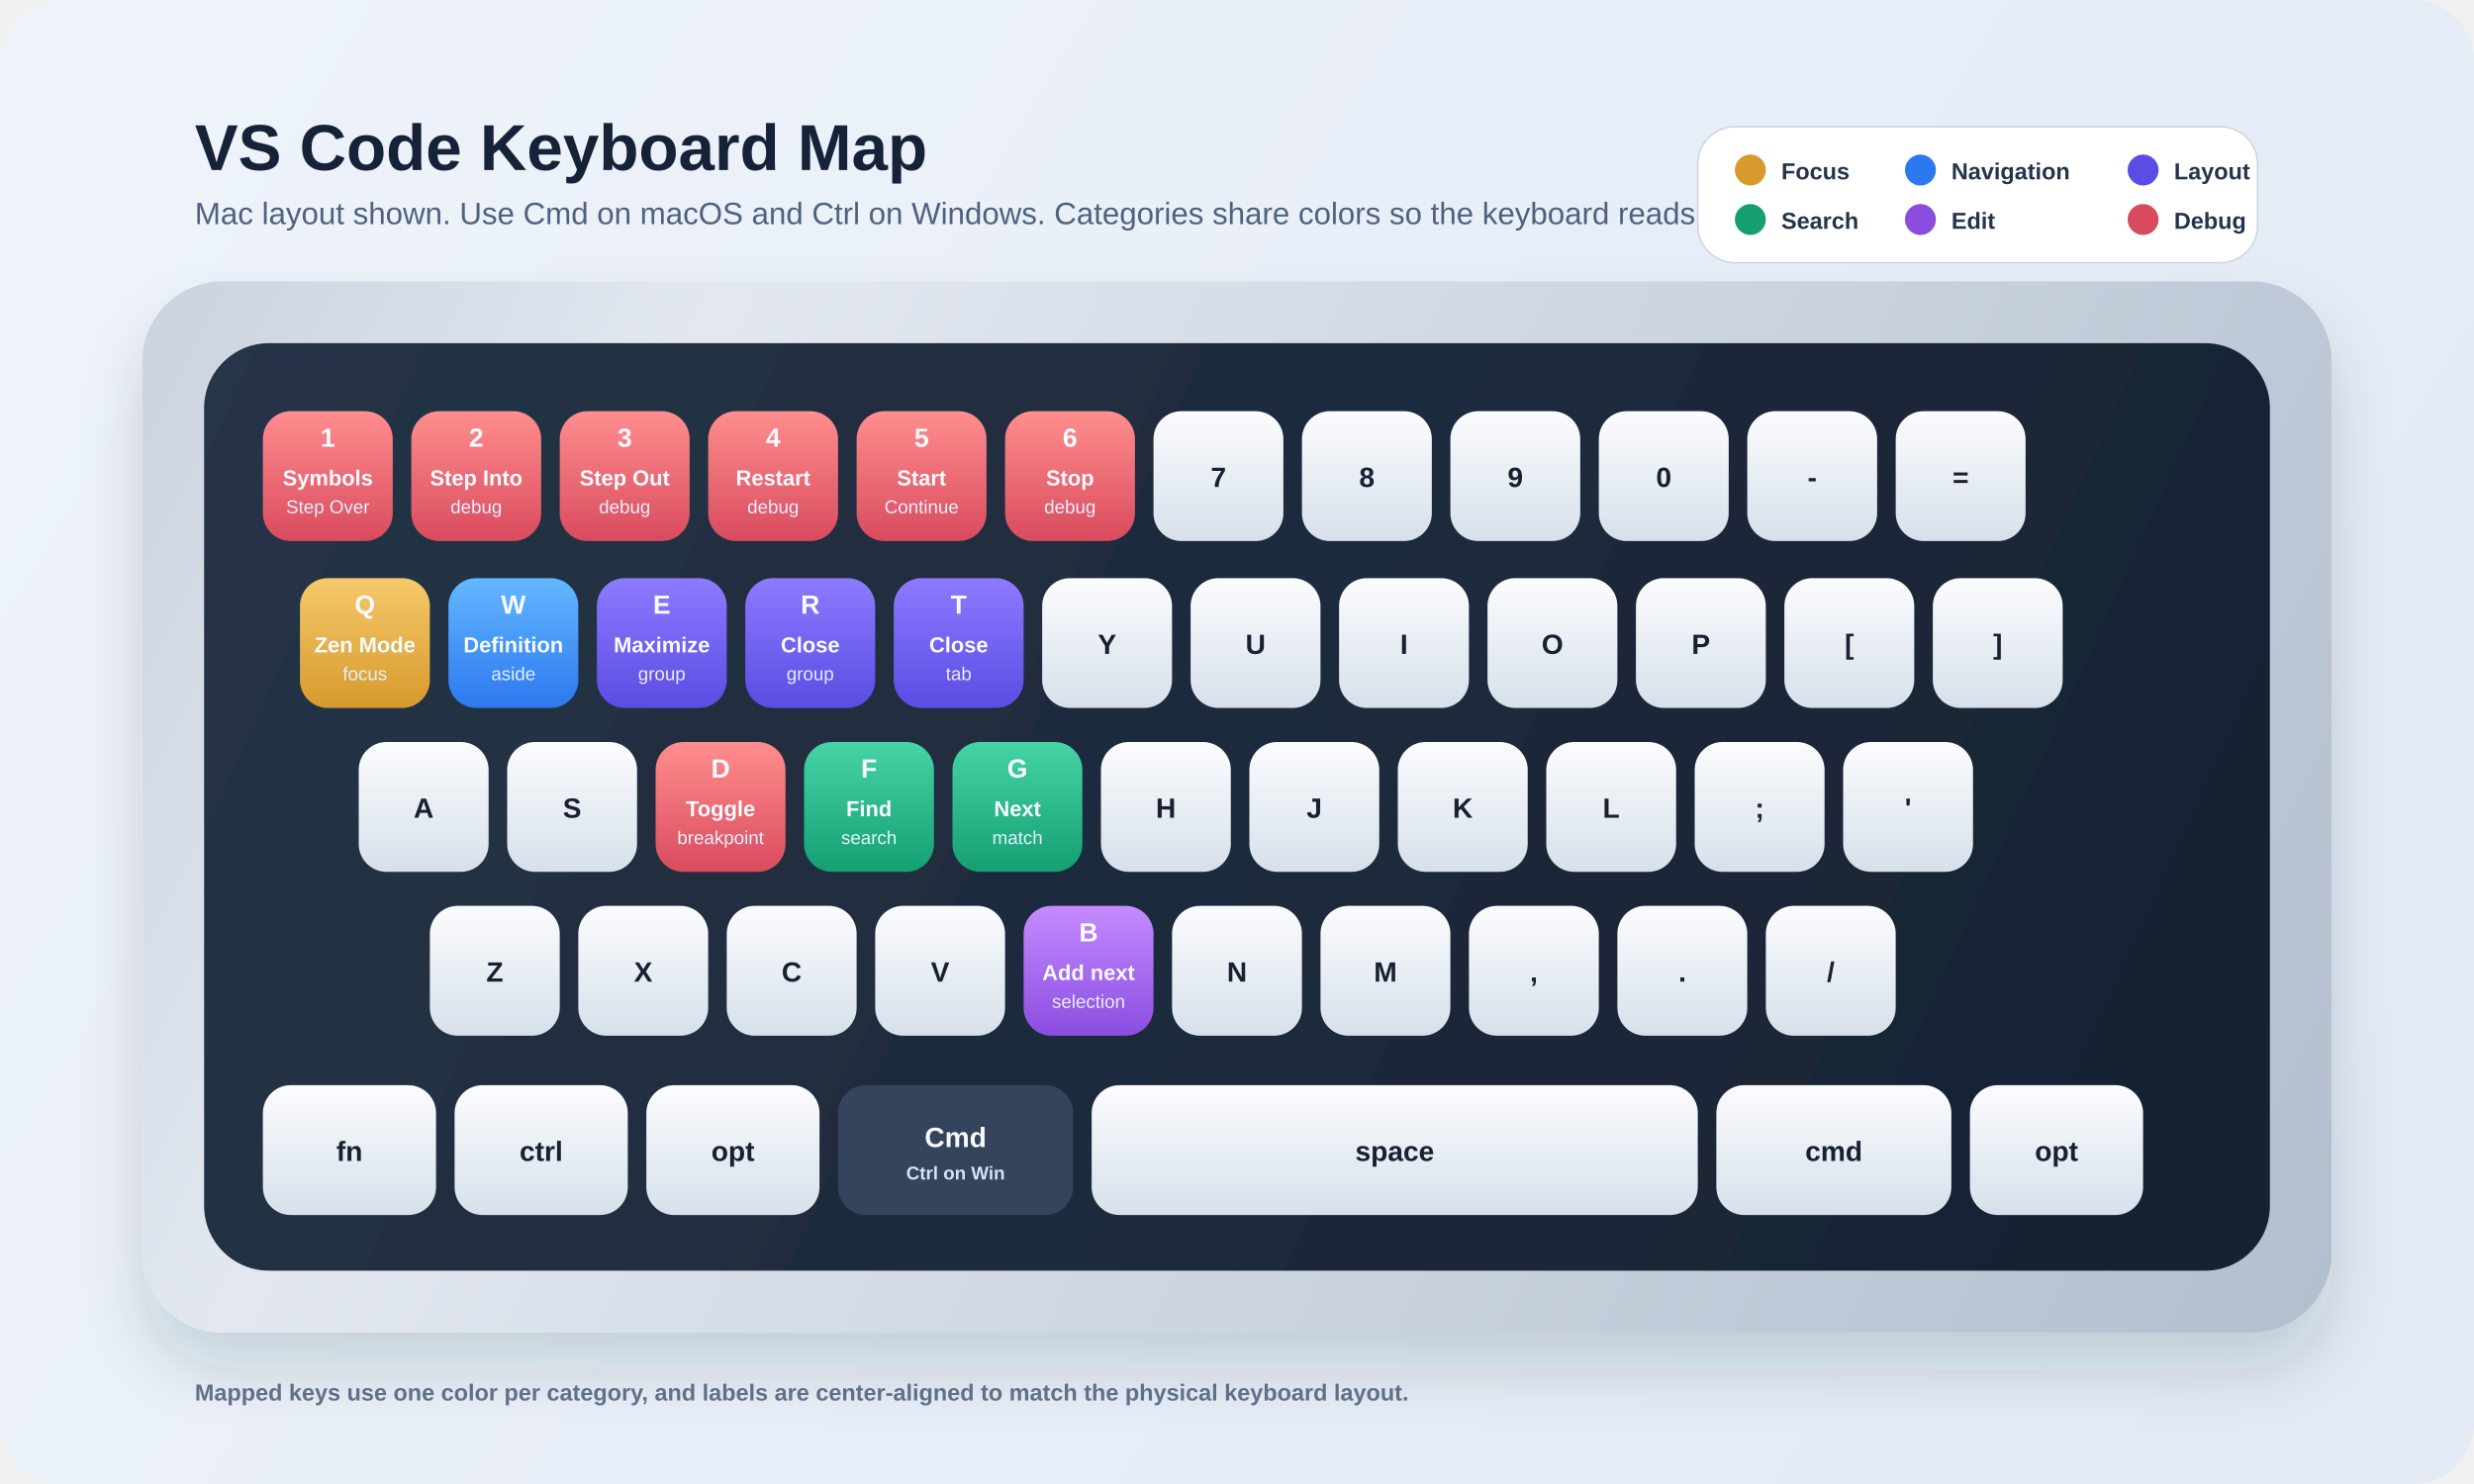
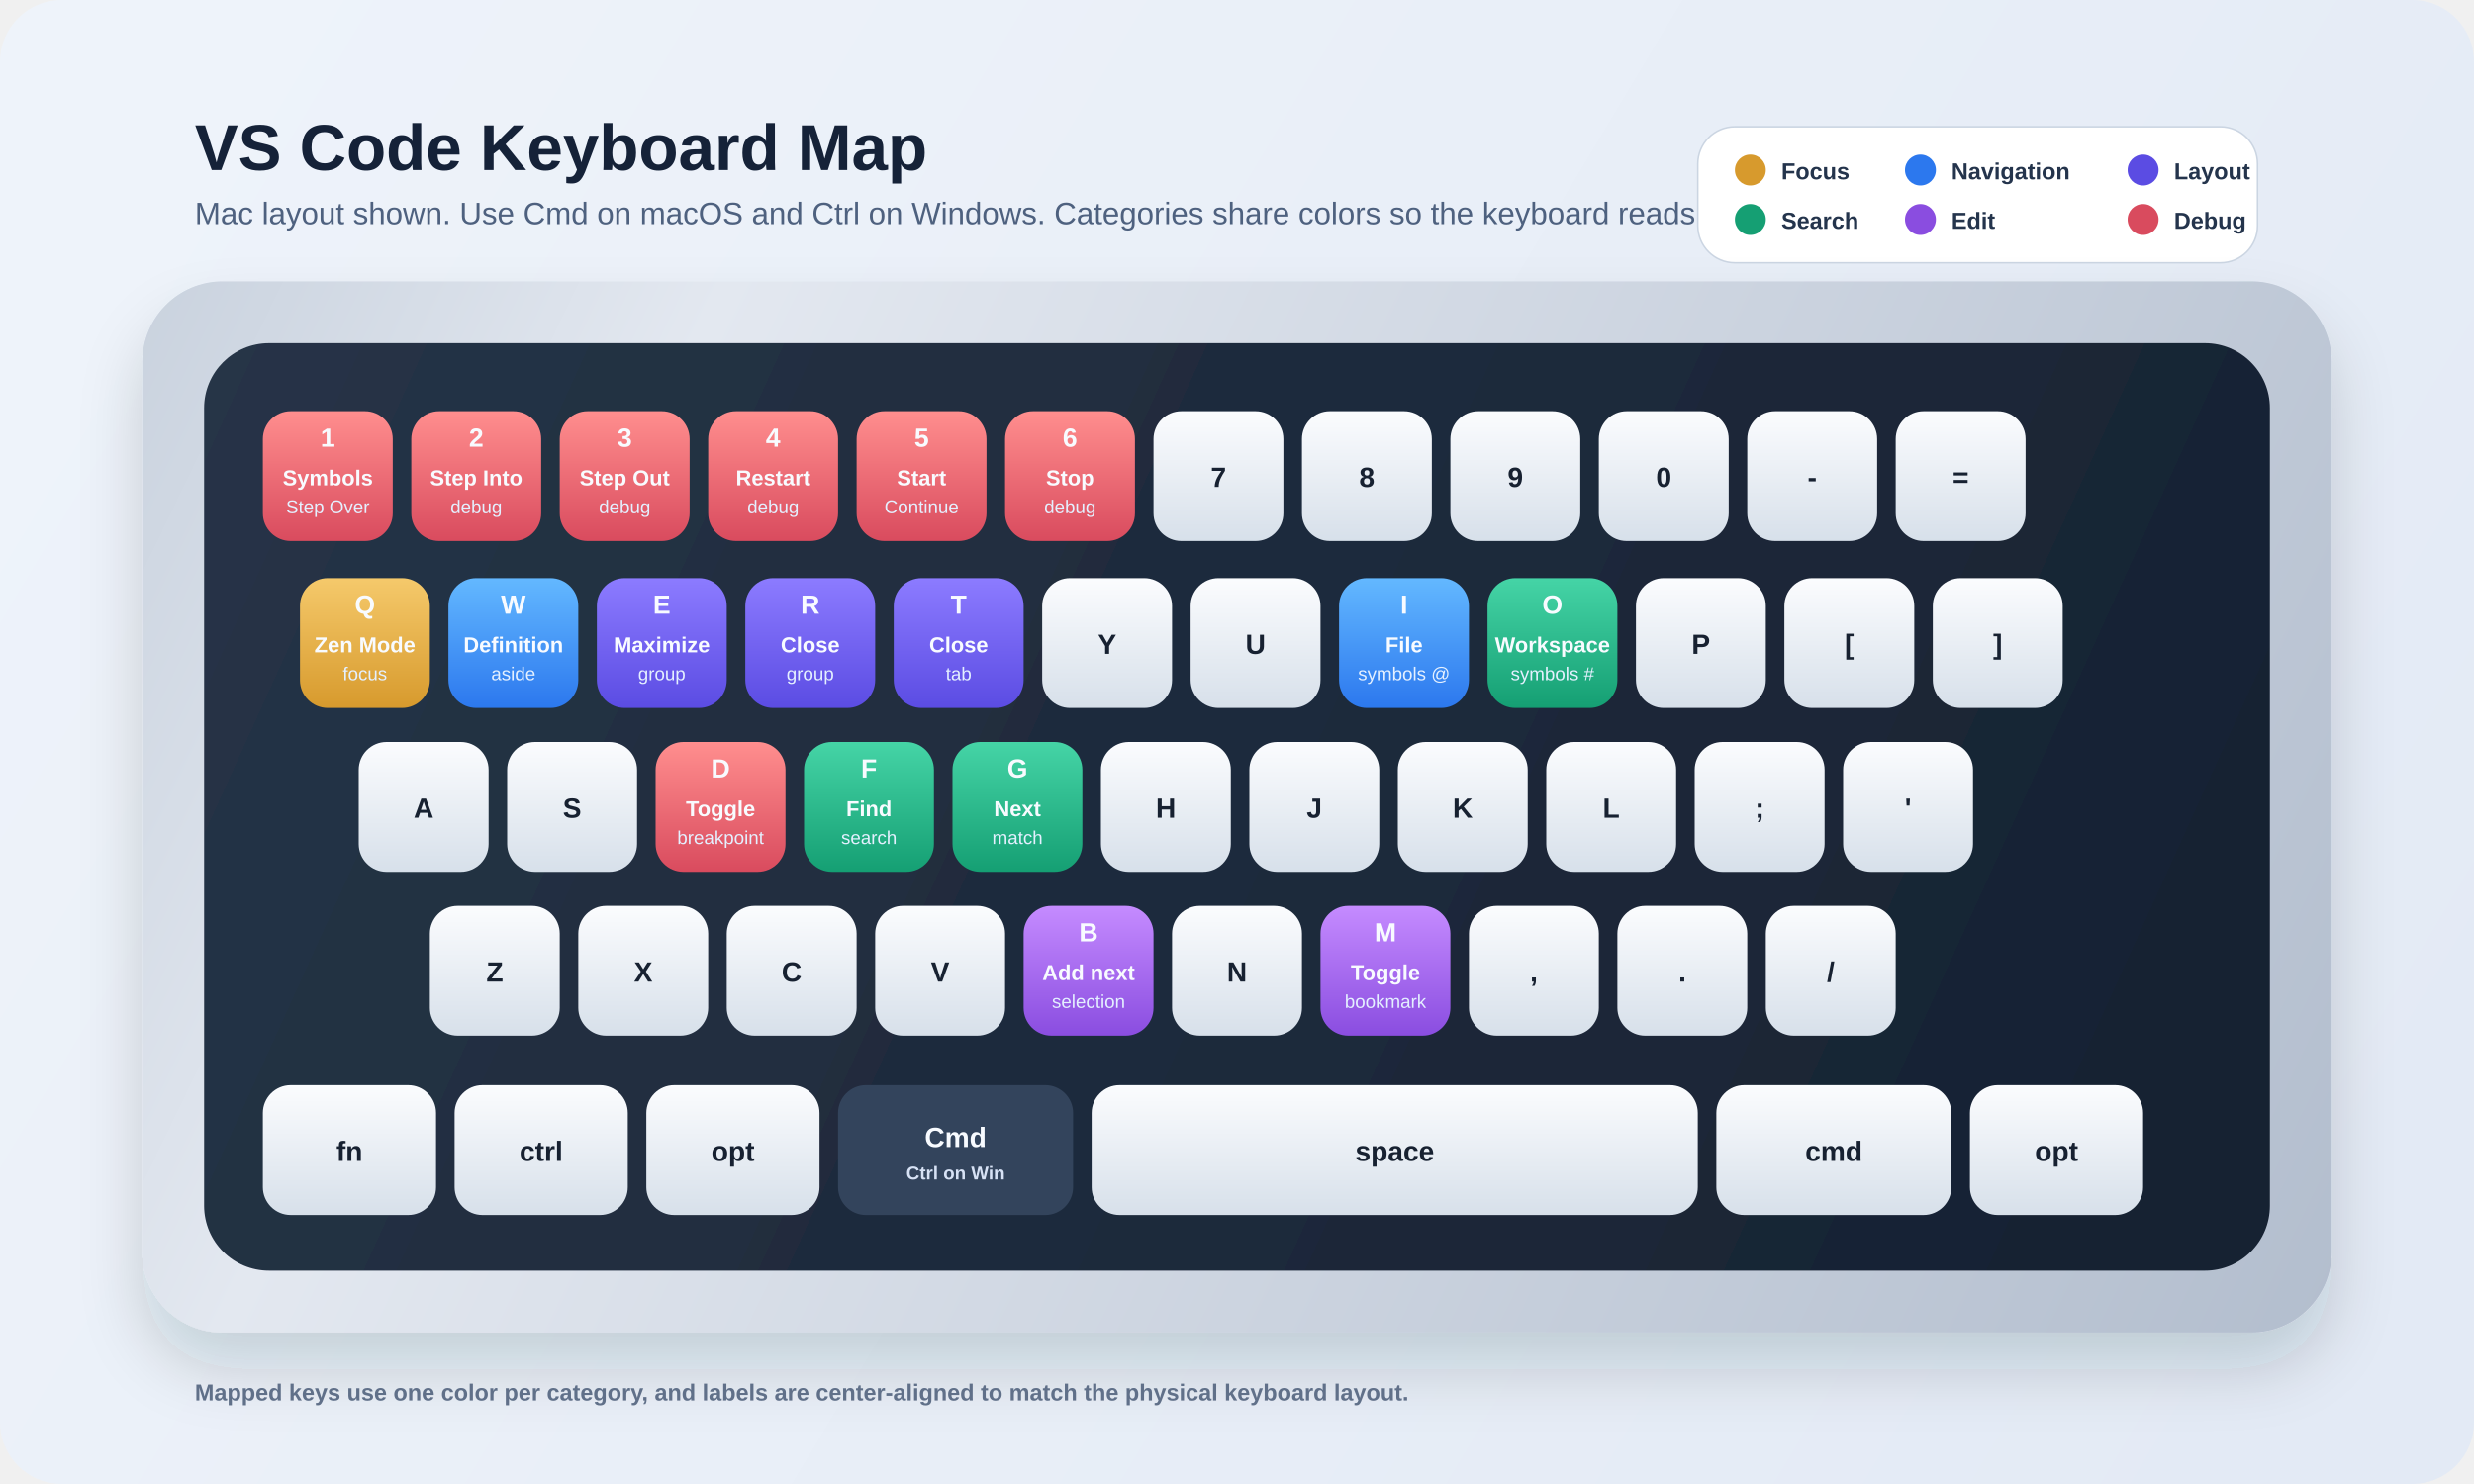
<svg xmlns="http://www.w3.org/2000/svg" width="1600" height="960" viewBox="0 0 1600 960" fill="none" role="img" aria-labelledby="title desc">
  <defs>
    <linearGradient id="bg" x1="100" y1="60" x2="1500" y2="900" gradientUnits="userSpaceOnUse">
      <stop stop-color="#EEF3FA" />
      <stop offset="1" stop-color="#E3EAF5" />
    </linearGradient>
    <linearGradient id="shell" x1="94" y1="168" x2="1506" y2="852" gradientUnits="userSpaceOnUse">
      <stop stop-color="#C9D2DE" />
      <stop offset="0.22" stop-color="#E3E8F0" />
      <stop offset="1" stop-color="#B3BECE" />
    </linearGradient>
    <linearGradient id="deck" x1="130" y1="210" x2="1470" y2="818" gradientUnits="userSpaceOnUse">
      <stop stop-color="#263447" />
      <stop offset="1" stop-color="#162131" />
    </linearGradient>
    <linearGradient id="plainKey" x1="0" y1="0" x2="0" y2="84" gradientUnits="userSpaceOnUse">
      <stop stop-color="#FBFCFE" />
      <stop offset="1" stop-color="#D7E0EA" />
    </linearGradient>
    <linearGradient id="focusKey" x1="0" y1="0" x2="0" y2="84" gradientUnits="userSpaceOnUse">
      <stop stop-color="#F5C96B" />
      <stop offset="1" stop-color="#D79A2D" />
    </linearGradient>
    <linearGradient id="navKey" x1="0" y1="0" x2="0" y2="84" gradientUnits="userSpaceOnUse">
      <stop stop-color="#63B8FF" />
      <stop offset="1" stop-color="#2C78EE" />
    </linearGradient>
    <linearGradient id="layoutKey" x1="0" y1="0" x2="0" y2="84" gradientUnits="userSpaceOnUse">
      <stop stop-color="#8C7BFF" />
      <stop offset="1" stop-color="#5B4CE3" />
    </linearGradient>
    <linearGradient id="searchKey" x1="0" y1="0" x2="0" y2="84" gradientUnits="userSpaceOnUse">
      <stop stop-color="#45D4A6" />
      <stop offset="1" stop-color="#159F73" />
    </linearGradient>
    <linearGradient id="editKey" x1="0" y1="0" x2="0" y2="84" gradientUnits="userSpaceOnUse">
      <stop stop-color="#C58BFF" />
      <stop offset="1" stop-color="#8A4DE0" />
    </linearGradient>
    <linearGradient id="debugKey" x1="0" y1="0" x2="0" y2="84" gradientUnits="userSpaceOnUse">
      <stop stop-color="#FF8E8E" />
      <stop offset="1" stop-color="#D94B5E" />
    </linearGradient>
    <filter id="shadow" x="0" y="0" width="1600" height="960" filterUnits="userSpaceOnUse" color-interpolation-filters="sRGB">
      <feDropShadow dx="0" dy="24" stdDeviation="20" flood-color="#152133" flood-opacity="0.16" />
    </filter>
    <style>
      .title { font: 700 42px 'Segoe UI', Arial, sans-serif; fill: #152238; }
      .subtitle { font: 500 20px 'Segoe UI', Arial, sans-serif; fill: #4E617F; }
      .legendText { font: 700 15px 'Segoe UI', Arial, sans-serif; fill: #24344C; }
      .plainCap { font: 700 18px 'Segoe UI', Arial, sans-serif; fill: #172131; text-anchor: middle; }
      .accentCap { font: 700 17px 'Segoe UI', Arial, sans-serif; fill: #F8FBFF; text-anchor: middle; }
      .accentMain { font: 700 14px 'Segoe UI', Arial, sans-serif; fill: #F8FBFF; text-anchor: middle; }
      .accentSub { font: 500 12px 'Segoe UI', Arial, sans-serif; fill: #E4F0FF; text-anchor: middle; }
      .modifierMain { font: 700 18px 'Segoe UI', Arial, sans-serif; fill: #F8FBFF; text-anchor: middle; }
      .modifierSub { font: 600 12px 'Segoe UI', Arial, sans-serif; fill: #D7E2F5; text-anchor: middle; }
      .footer { font: 600 15px 'Segoe UI', Arial, sans-serif; fill: #607089; }
    </style>
  </defs>
  <rect width="1600" height="960" rx="40" fill="url(#bg)" />
  <text class="title" x="126" y="110">VS Code Keyboard Map</text>
  <text class="subtitle" x="126" y="145">Mac layout shown. Use Cmd on macOS and Ctrl on Windows. Categories share colors so the keyboard reads at a glance.</text>
  <g>
    <rect x="1098" y="82" width="362" height="88" rx="24" fill="#FFFFFF" stroke="#CBD5E2" />
    <circle cx="1132" cy="110" r="10" fill="url(#focusKey)" />
    <text class="legendText" x="1152" y="116">Focus</text>
    <circle cx="1242" cy="110" r="10" fill="url(#navKey)" />
    <text class="legendText" x="1262" y="116">Navigation</text>
    <circle cx="1386" cy="110" r="10" fill="url(#layoutKey)" />
    <text class="legendText" x="1406" y="116">Layout</text>
    <circle cx="1132" cy="142" r="10" fill="url(#searchKey)" />
    <text class="legendText" x="1152" y="148">Search</text>
    <circle cx="1242" cy="142" r="10" fill="url(#editKey)" />
    <text class="legendText" x="1262" y="148">Edit</text>
    <circle cx="1386" cy="142" r="10" fill="url(#debugKey)" />
    <text class="legendText" x="1406" y="148">Debug</text>
  </g>
  <g filter="url(#shadow)">
    <rect x="92" y="182" width="1416" height="680" rx="52" fill="url(#shell)" />
    <rect x="132" y="222" width="1336" height="600" rx="42" fill="url(#deck)" />
  </g>
  <g transform="translate(170 266)">
    <g transform="translate(0 0)">
      <rect width="84" height="84" rx="18" fill="url(#debugKey)" />
      <text class="accentCap" x="42" y="23">1</text>
      <text class="accentMain" x="42" y="48">Symbols</text>
      <text class="accentSub" x="42" y="66">Step Over</text>
    </g>
    <g transform="translate(96 0)">
      <rect width="84" height="84" rx="18" fill="url(#debugKey)" />
      <text class="accentCap" x="42" y="23">2</text>
      <text class="accentMain" x="42" y="48">Step Into</text>
      <text class="accentSub" x="42" y="66">debug</text>
    </g>
    <g transform="translate(192 0)">
      <rect width="84" height="84" rx="18" fill="url(#debugKey)" />
      <text class="accentCap" x="42" y="23">3</text>
      <text class="accentMain" x="42" y="48">Step Out</text>
      <text class="accentSub" x="42" y="66">debug</text>
    </g>
    <g transform="translate(288 0)">
      <rect width="84" height="84" rx="18" fill="url(#debugKey)" />
      <text class="accentCap" x="42" y="23">4</text>
      <text class="accentMain" x="42" y="48">Restart</text>
      <text class="accentSub" x="42" y="66">debug</text>
    </g>
    <g transform="translate(384 0)">
      <rect width="84" height="84" rx="18" fill="url(#debugKey)" />
      <text class="accentCap" x="42" y="23">5</text>
      <text class="accentMain" x="42" y="48">Start</text>
      <text class="accentSub" x="42" y="66">Continue</text>
    </g>
    <g transform="translate(480 0)">
      <rect width="84" height="84" rx="18" fill="url(#debugKey)" />
      <text class="accentCap" x="42" y="23">6</text>
      <text class="accentMain" x="42" y="48">Stop</text>
      <text class="accentSub" x="42" y="66">debug</text>
    </g>
    <g transform="translate(576 0)">
      <rect width="84" height="84" rx="18" fill="url(#plainKey)" />
      <text class="plainCap" x="42" y="49">7</text>
    </g>
    <g transform="translate(672 0)">
      <rect width="84" height="84" rx="18" fill="url(#plainKey)" />
      <text class="plainCap" x="42" y="49">8</text>
    </g>
    <g transform="translate(768 0)">
      <rect width="84" height="84" rx="18" fill="url(#plainKey)" />
      <text class="plainCap" x="42" y="49">9</text>
    </g>
    <g transform="translate(864 0)">
      <rect width="84" height="84" rx="18" fill="url(#plainKey)" />
      <text class="plainCap" x="42" y="49">0</text>
    </g>
    <g transform="translate(960 0)">
      <rect width="84" height="84" rx="18" fill="url(#plainKey)" />
      <text class="plainCap" x="42" y="49">-</text>
    </g>
    <g transform="translate(1056 0)">
      <rect width="84" height="84" rx="18" fill="url(#plainKey)" />
      <text class="plainCap" x="42" y="49">=</text>
    </g>
  </g>
  <g transform="translate(194 374)">
    <g transform="translate(0 0)">
      <rect width="84" height="84" rx="18" fill="url(#focusKey)" />
      <text class="accentCap" x="42" y="23">Q</text>
      <text class="accentMain" x="42" y="48">Zen Mode</text>
      <text class="accentSub" x="42" y="66">focus</text>
    </g>
    <g transform="translate(96 0)">
      <rect width="84" height="84" rx="18" fill="url(#navKey)" />
      <text class="accentCap" x="42" y="23">W</text>
      <text class="accentMain" x="42" y="48">Definition</text>
      <text class="accentSub" x="42" y="66">aside</text>
    </g>
    <g transform="translate(192 0)">
      <rect width="84" height="84" rx="18" fill="url(#layoutKey)" />
      <text class="accentCap" x="42" y="23">E</text>
      <text class="accentMain" x="42" y="48">Maximize</text>
      <text class="accentSub" x="42" y="66">group</text>
    </g>
    <g transform="translate(288 0)">
      <rect width="84" height="84" rx="18" fill="url(#layoutKey)" />
      <text class="accentCap" x="42" y="23">R</text>
      <text class="accentMain" x="42" y="48">Close</text>
      <text class="accentSub" x="42" y="66">group</text>
    </g>
    <g transform="translate(384 0)">
      <rect width="84" height="84" rx="18" fill="url(#layoutKey)" />
      <text class="accentCap" x="42" y="23">T</text>
      <text class="accentMain" x="42" y="48">Close</text>
      <text class="accentSub" x="42" y="66">tab</text>
    </g>
    <g transform="translate(480 0)">
      <rect width="84" height="84" rx="18" fill="url(#plainKey)" />
      <text class="plainCap" x="42" y="49">Y</text>
    </g>
    <g transform="translate(576 0)">
      <rect width="84" height="84" rx="18" fill="url(#plainKey)" />
      <text class="plainCap" x="42" y="49">U</text>
    </g>
    <g transform="translate(672 0)">
-       <rect width="84" height="84" rx="18" fill="url(#plainKey)" />
-       <text class="plainCap" x="42" y="49">I</text>
+       <rect width="84" height="84" rx="18" fill="url(#navKey)" />
+       <text class="accentCap" x="42" y="23">I</text>
+       <text class="accentMain" x="42" y="48">File</text>
+       <text class="accentSub" x="42" y="66">symbols @</text>
    </g>
    <g transform="translate(768 0)">
-       <rect width="84" height="84" rx="18" fill="url(#plainKey)" />
-       <text class="plainCap" x="42" y="49">O</text>
+       <rect width="84" height="84" rx="18" fill="url(#searchKey)" />
+       <text class="accentCap" x="42" y="23">O</text>
+       <text class="accentMain" x="42" y="48">Workspace</text>
+       <text class="accentSub" x="42" y="66">symbols #</text>
    </g>
    <g transform="translate(864 0)">
      <rect width="84" height="84" rx="18" fill="url(#plainKey)" />
      <text class="plainCap" x="42" y="49">P</text>
    </g>
    <g transform="translate(960 0)">
      <rect width="84" height="84" rx="18" fill="url(#plainKey)" />
      <text class="plainCap" x="42" y="49">[</text>
    </g>
    <g transform="translate(1056 0)">
      <rect width="84" height="84" rx="18" fill="url(#plainKey)" />
      <text class="plainCap" x="42" y="49">]</text>
    </g>
  </g>
  <g transform="translate(232 480)">
    <g transform="translate(0 0)">
      <rect width="84" height="84" rx="18" fill="url(#plainKey)" />
      <text class="plainCap" x="42" y="49">A</text>
    </g>
    <g transform="translate(96 0)">
      <rect width="84" height="84" rx="18" fill="url(#plainKey)" />
      <text class="plainCap" x="42" y="49">S</text>
    </g>
    <g transform="translate(192 0)">
      <rect width="84" height="84" rx="18" fill="url(#debugKey)" />
      <text class="accentCap" x="42" y="23">D</text>
      <text class="accentMain" x="42" y="48">Toggle</text>
      <text class="accentSub" x="42" y="66">breakpoint</text>
    </g>
    <g transform="translate(288 0)">
      <rect width="84" height="84" rx="18" fill="url(#searchKey)" />
      <text class="accentCap" x="42" y="23">F</text>
      <text class="accentMain" x="42" y="48">Find</text>
      <text class="accentSub" x="42" y="66">search</text>
    </g>
    <g transform="translate(384 0)">
      <rect width="84" height="84" rx="18" fill="url(#searchKey)" />
      <text class="accentCap" x="42" y="23">G</text>
      <text class="accentMain" x="42" y="48">Next</text>
      <text class="accentSub" x="42" y="66">match</text>
    </g>
    <g transform="translate(480 0)">
      <rect width="84" height="84" rx="18" fill="url(#plainKey)" />
      <text class="plainCap" x="42" y="49">H</text>
    </g>
    <g transform="translate(576 0)">
      <rect width="84" height="84" rx="18" fill="url(#plainKey)" />
      <text class="plainCap" x="42" y="49">J</text>
    </g>
    <g transform="translate(672 0)">
      <rect width="84" height="84" rx="18" fill="url(#plainKey)" />
      <text class="plainCap" x="42" y="49">K</text>
    </g>
    <g transform="translate(768 0)">
      <rect width="84" height="84" rx="18" fill="url(#plainKey)" />
      <text class="plainCap" x="42" y="49">L</text>
    </g>
    <g transform="translate(864 0)">
      <rect width="84" height="84" rx="18" fill="url(#plainKey)" />
      <text class="plainCap" x="42" y="49">;</text>
    </g>
    <g transform="translate(960 0)">
      <rect width="84" height="84" rx="18" fill="url(#plainKey)" />
      <text class="plainCap" x="42" y="49">'</text>
    </g>
  </g>
  <g transform="translate(278 586)">
    <g transform="translate(0 0)">
      <rect width="84" height="84" rx="18" fill="url(#plainKey)" />
      <text class="plainCap" x="42" y="49">Z</text>
    </g>
    <g transform="translate(96 0)">
      <rect width="84" height="84" rx="18" fill="url(#plainKey)" />
      <text class="plainCap" x="42" y="49">X</text>
    </g>
    <g transform="translate(192 0)">
      <rect width="84" height="84" rx="18" fill="url(#plainKey)" />
      <text class="plainCap" x="42" y="49">C</text>
    </g>
    <g transform="translate(288 0)">
      <rect width="84" height="84" rx="18" fill="url(#plainKey)" />
      <text class="plainCap" x="42" y="49">V</text>
    </g>
    <g transform="translate(384 0)">
      <rect width="84" height="84" rx="18" fill="url(#editKey)" />
      <text class="accentCap" x="42" y="23">B</text>
      <text class="accentMain" x="42" y="48">Add next</text>
      <text class="accentSub" x="42" y="66">selection</text>
    </g>
    <g transform="translate(480 0)">
      <rect width="84" height="84" rx="18" fill="url(#plainKey)" />
      <text class="plainCap" x="42" y="49">N</text>
    </g>
    <g transform="translate(576 0)">
-       <rect width="84" height="84" rx="18" fill="url(#plainKey)" />
-       <text class="plainCap" x="42" y="49">M</text>
+       <rect width="84" height="84" rx="18" fill="url(#editKey)" />
+       <text class="accentCap" x="42" y="23">M</text>
+       <text class="accentMain" x="42" y="48">Toggle</text>
+       <text class="accentSub" x="42" y="66">bookmark</text>
    </g>
    <g transform="translate(672 0)">
      <rect width="84" height="84" rx="18" fill="url(#plainKey)" />
      <text class="plainCap" x="42" y="49">,</text>
    </g>
    <g transform="translate(768 0)">
      <rect width="84" height="84" rx="18" fill="url(#plainKey)" />
      <text class="plainCap" x="42" y="49">.</text>
    </g>
    <g transform="translate(864 0)">
      <rect width="84" height="84" rx="18" fill="url(#plainKey)" />
      <text class="plainCap" x="42" y="49">/</text>
    </g>
  </g>
  <g transform="translate(170 702)">
    <g transform="translate(0 0)">
      <rect width="112" height="84" rx="18" fill="url(#plainKey)" />
      <text class="plainCap" x="56" y="49">fn</text>
    </g>
    <g transform="translate(124 0)">
      <rect width="112" height="84" rx="18" fill="url(#plainKey)" />
      <text class="plainCap" x="56" y="49">ctrl</text>
    </g>
    <g transform="translate(248 0)">
      <rect width="112" height="84" rx="18" fill="url(#plainKey)" />
      <text class="plainCap" x="56" y="49">opt</text>
    </g>
    <g transform="translate(372 0)">
      <rect width="152" height="84" rx="18" fill="#33445C" />
      <text class="modifierMain" x="76" y="40">Cmd</text>
      <text class="modifierSub" x="76" y="61">Ctrl on Win</text>
    </g>
    <g transform="translate(536 0)">
      <rect width="392" height="84" rx="18" fill="url(#plainKey)" />
      <text class="plainCap" x="196" y="49">space</text>
    </g>
    <g transform="translate(940 0)">
      <rect width="152" height="84" rx="18" fill="url(#plainKey)" />
      <text class="plainCap" x="76" y="49">cmd</text>
    </g>
    <g transform="translate(1104 0)">
      <rect width="112" height="84" rx="18" fill="url(#plainKey)" />
      <text class="plainCap" x="56" y="49">opt</text>
    </g>
  </g>
  <text class="footer" x="126" y="906">Mapped keys use one color per category, and labels are center-aligned to match the physical keyboard layout.</text>
</svg>
